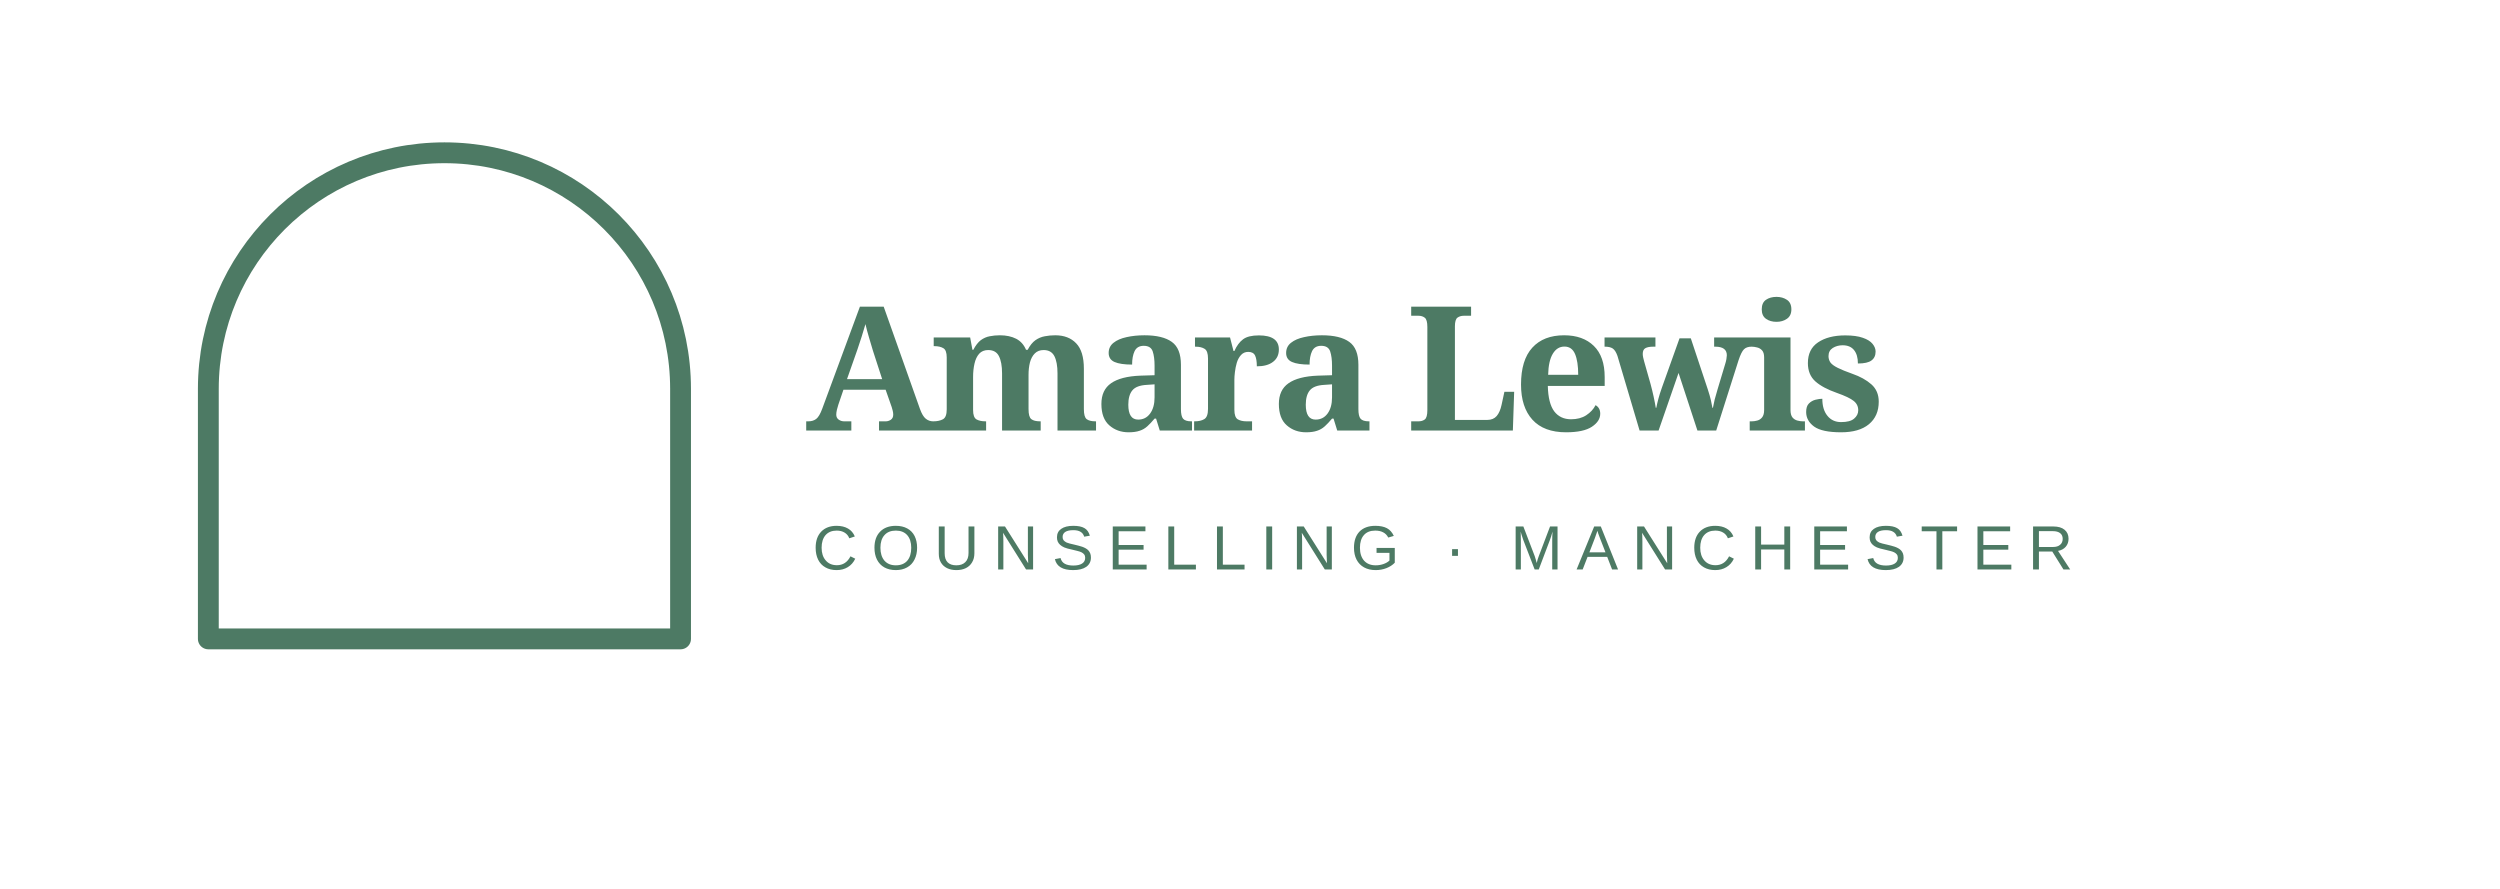
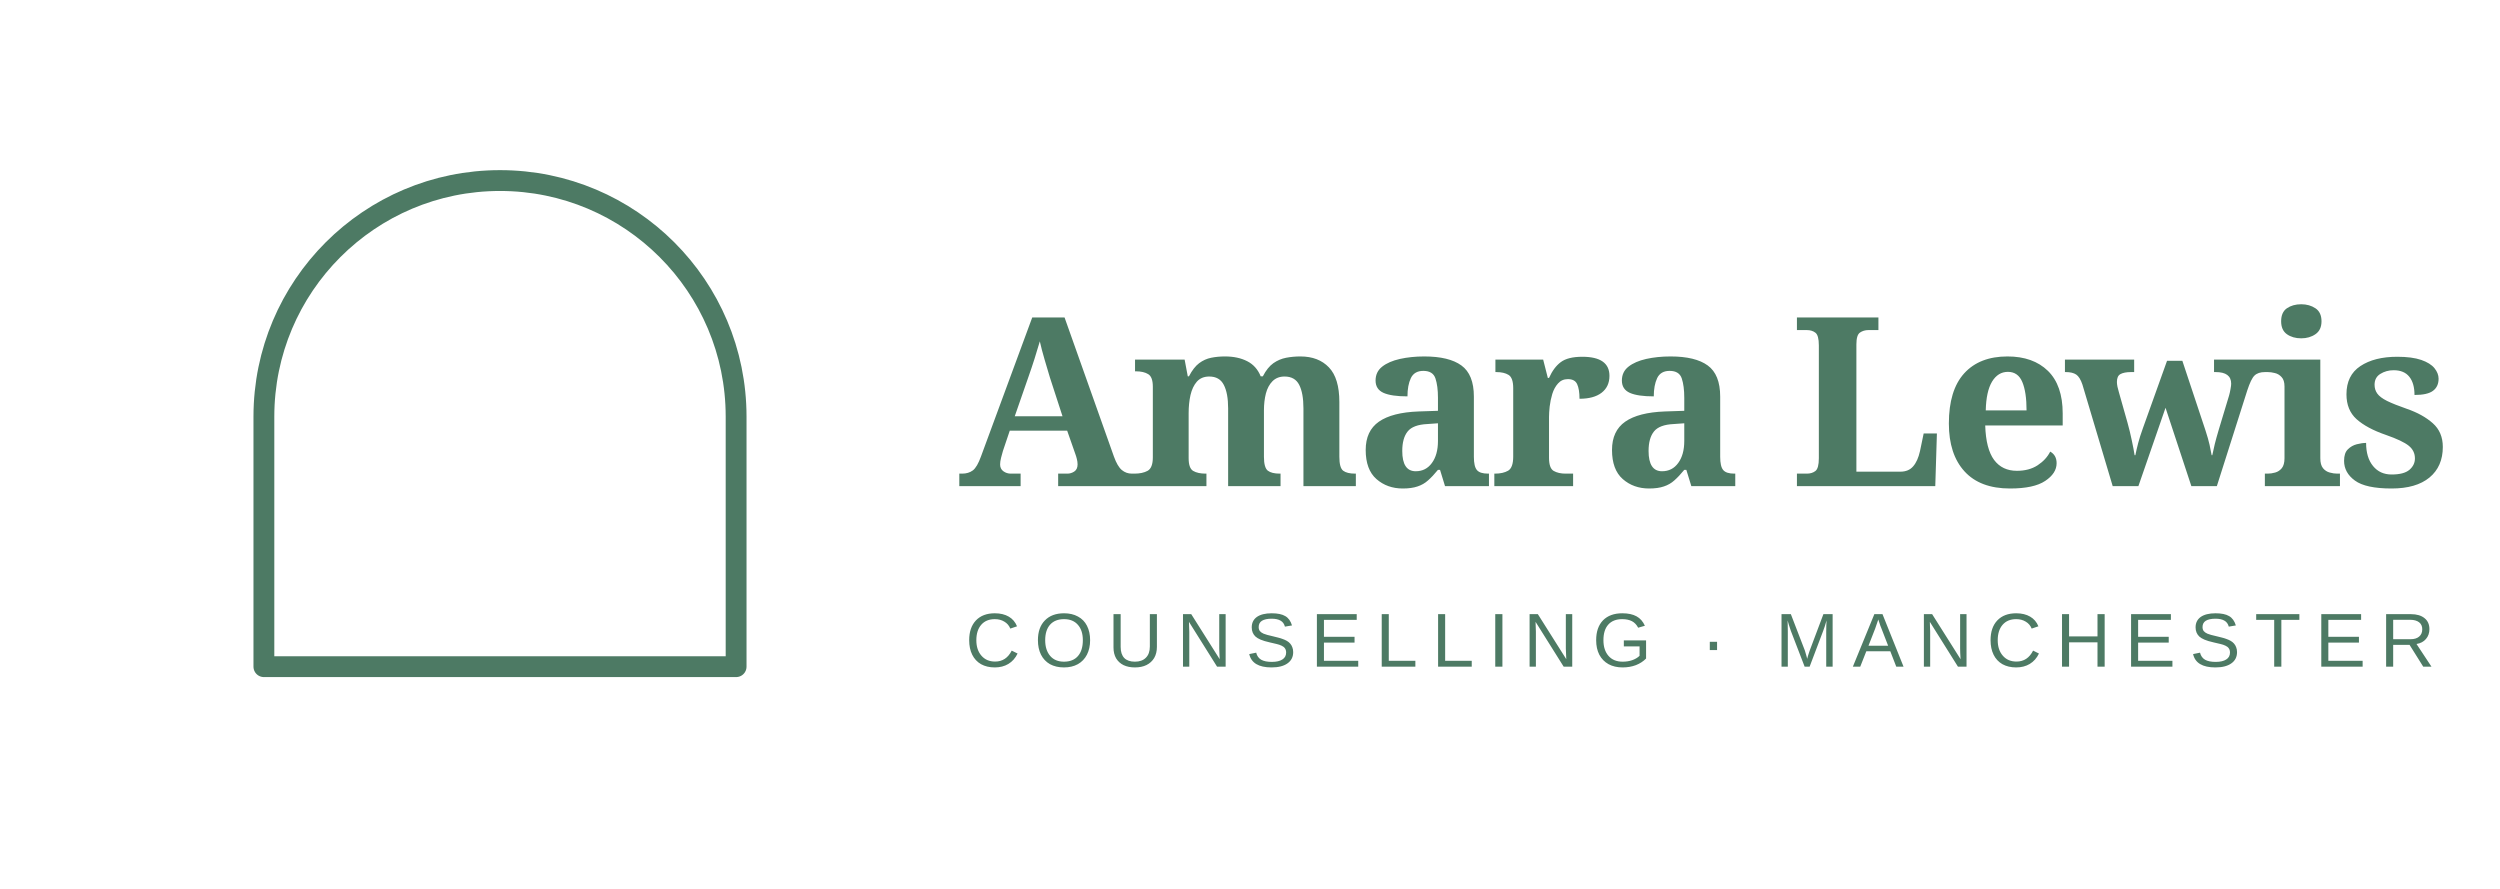
<svg xmlns="http://www.w3.org/2000/svg" width="360" height="128" viewBox="0 0 360 128" fill="#4d7a64" color="#4d7a64" role="img" aria-label="Amara Lewis original mark">
-   <g>
+   <g transform="translate(8 4)">
    <path d="M30 92 V56 a34 34 0 0 1 68 0 V92z" fill="none" stroke="currentColor" stroke-width="3" stroke-linejoin="round" />
  </g>
-   <text x="116" y="62" font-family="Georgia,serif" font-size="25" font-weight="700" letter-spacing="-1">Amara Lewis</text>
-   <text x="117" y="82" font-family="Arial,sans-serif" font-size="9" letter-spacing="2">COUNSELLING · MANCHESTER</text>
+   <text x="138" y="70" font-family="Georgia,serif" font-size="34" font-weight="700" letter-spacing="-1" textLength="212" lengthAdjust="spacingAndGlyphs">Amara Lewis</text>
+   <text x="139" y="96" font-family="Arial,sans-serif" font-size="11" letter-spacing="2" textLength="197" lengthAdjust="spacing">COUNSELLING · MANCHESTER</text>
</svg>
